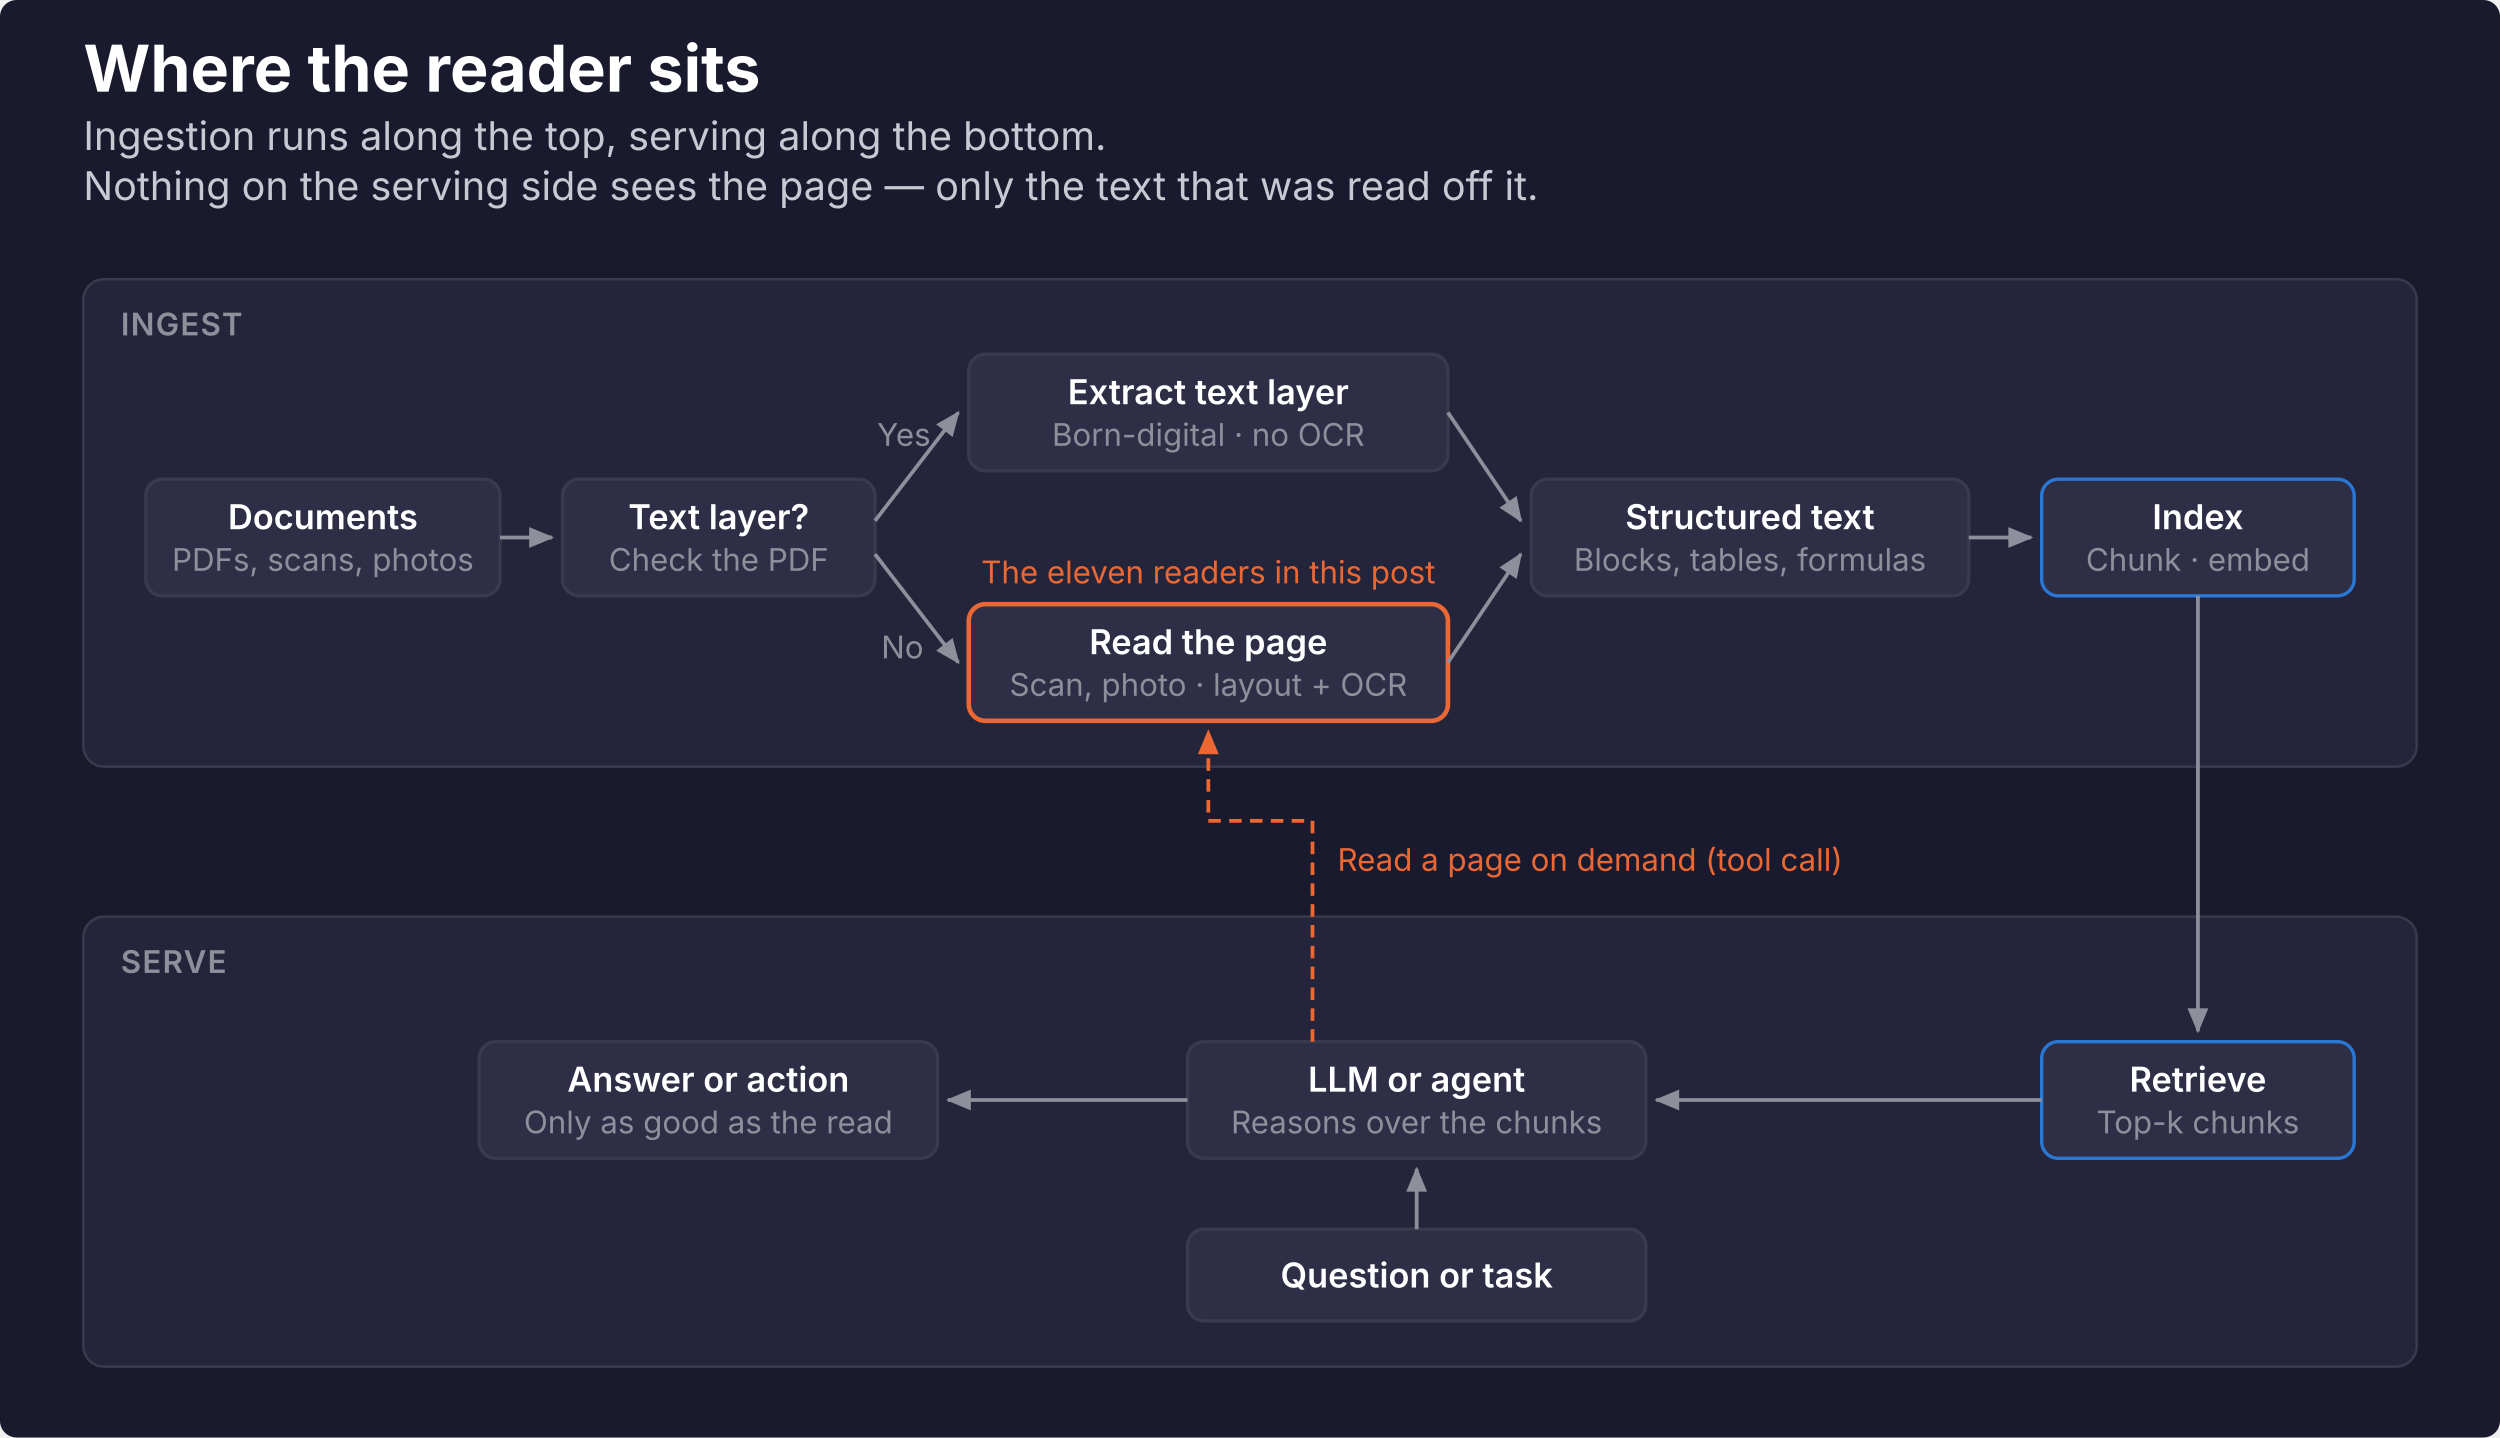
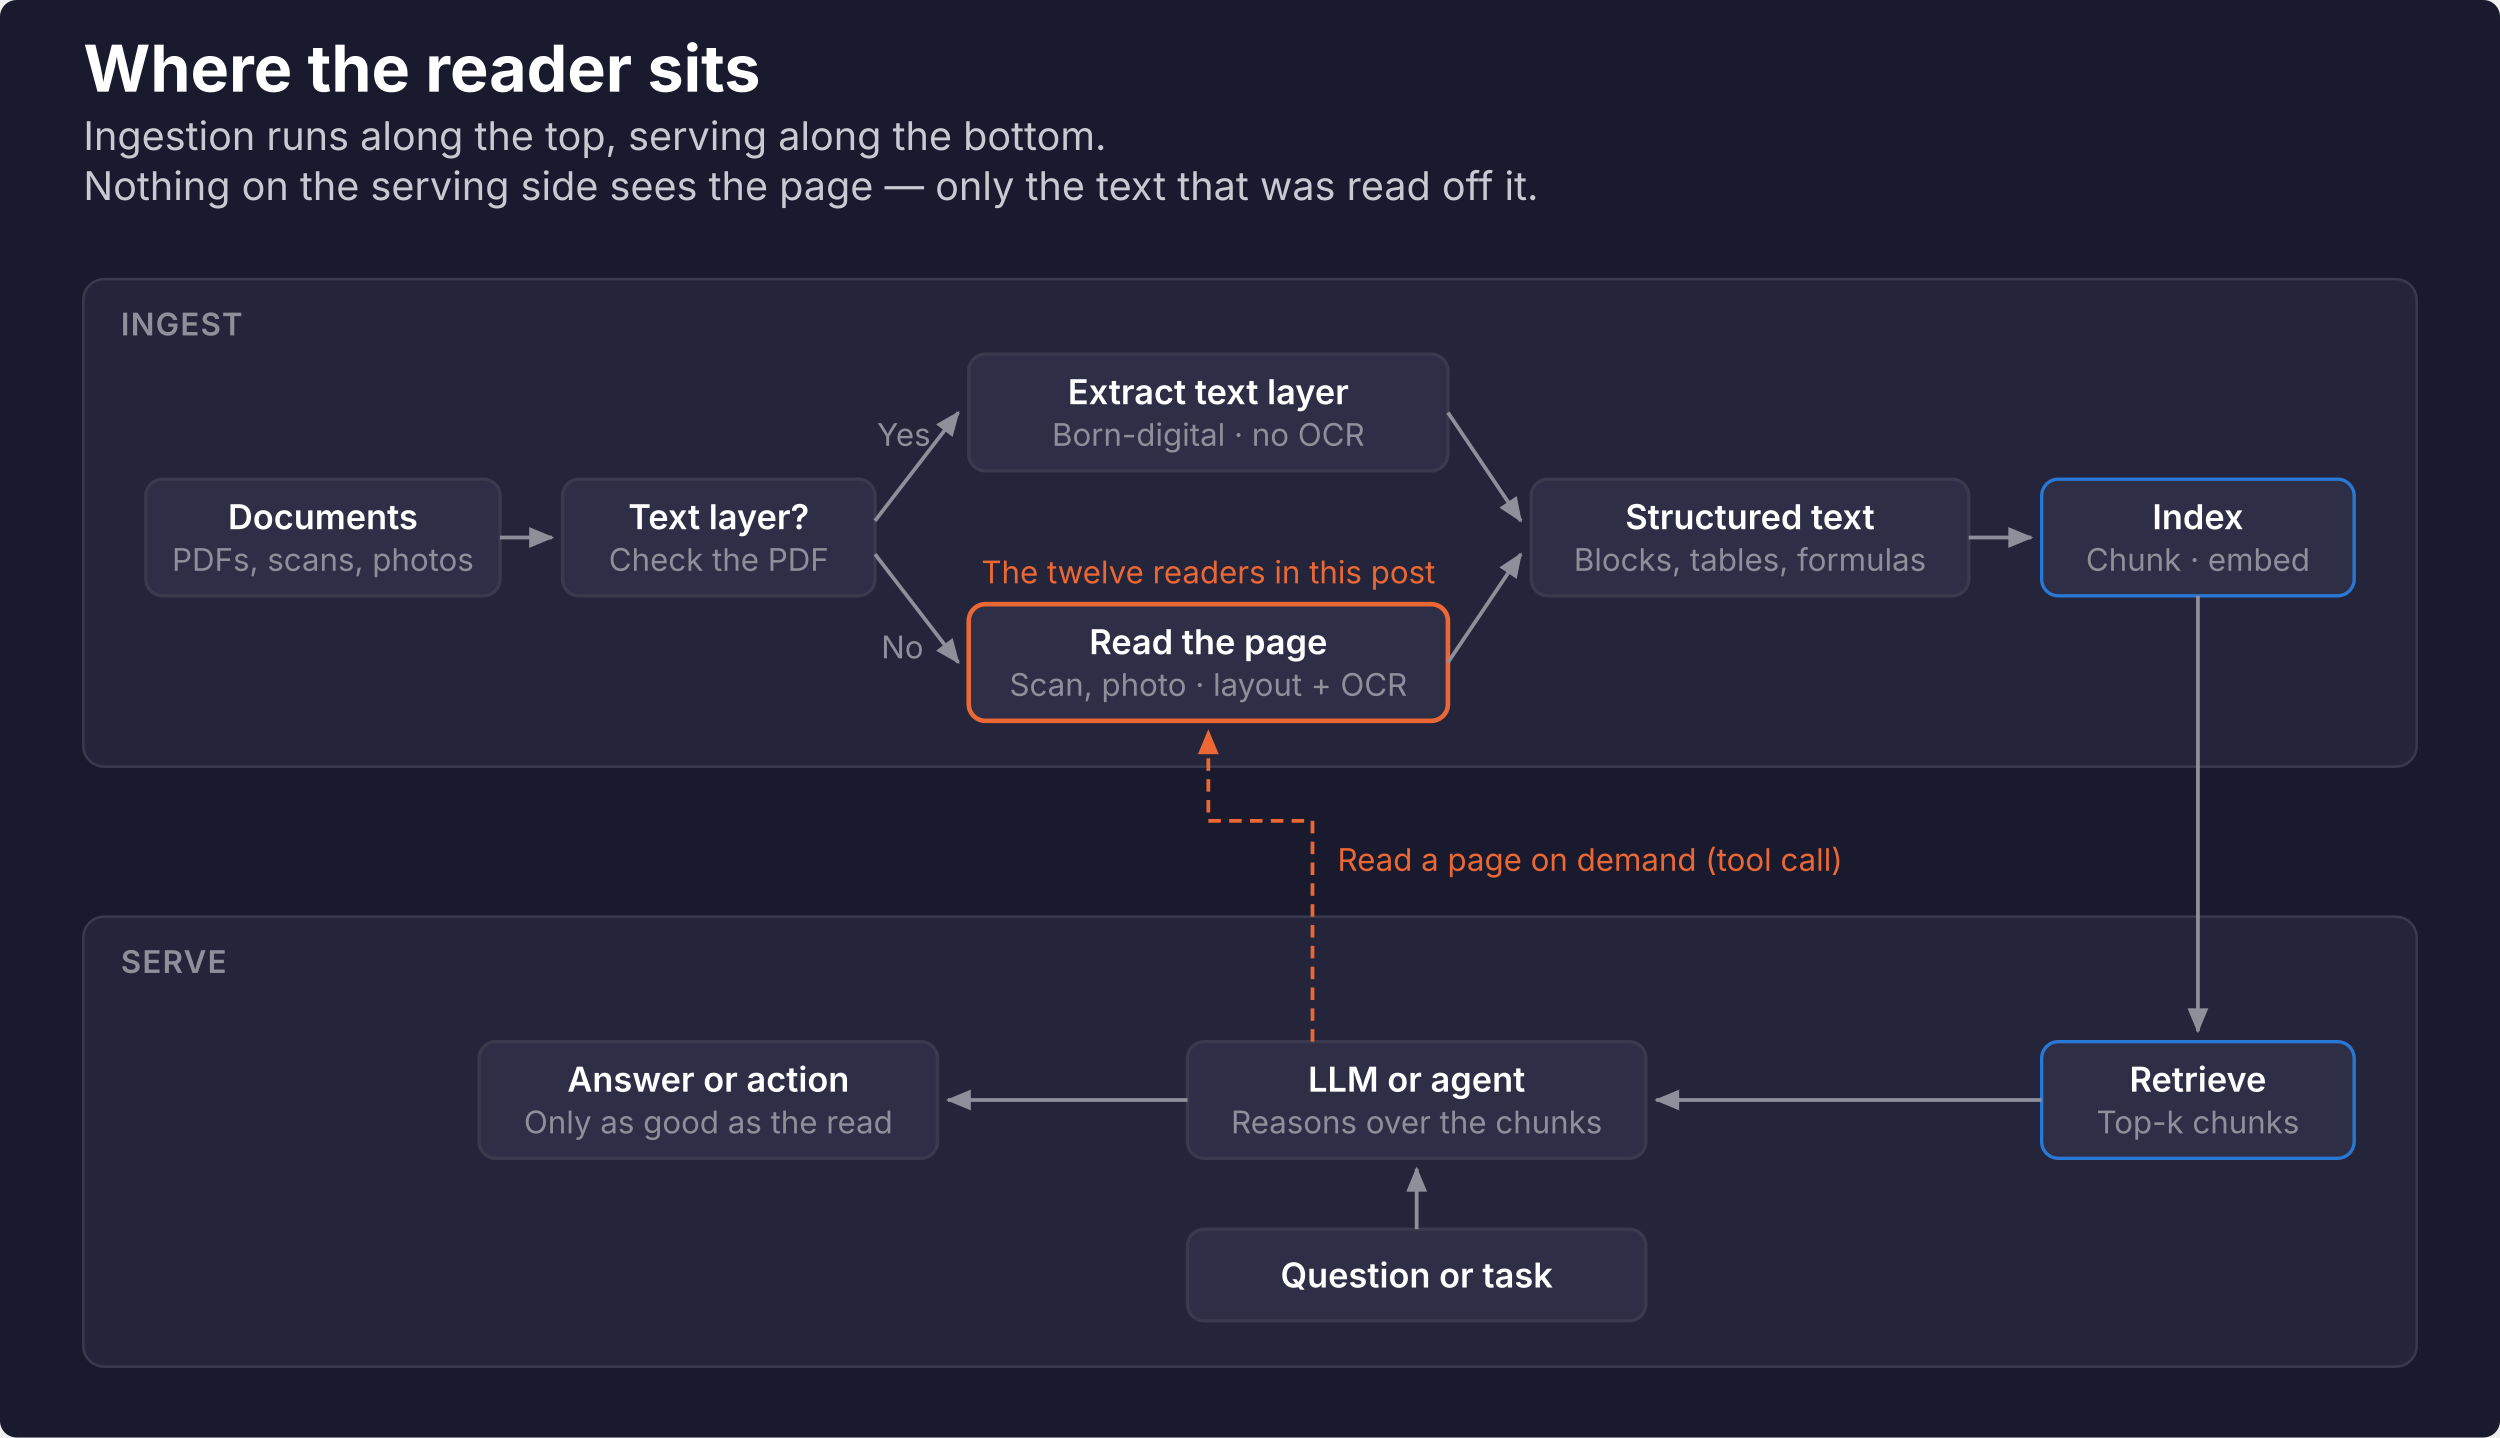
<svg xmlns="http://www.w3.org/2000/svg" width="1200" height="690" viewBox="0 0 1200 690">
  <rect width="100%" height="100%" fill="#1a1a2e" rx="8" />
  <defs>
    <marker id="arc_dark" markerWidth="14" markerHeight="12" refX="11" refY="5" orient="auto" markerUnits="userSpaceOnUse">
      <path d="M0,0 L12,5 L0,10 Z" fill="#8f8f9c" />
    </marker>
    <marker id="aro_dark" markerWidth="14" markerHeight="12" refX="11" refY="5" orient="auto" markerUnits="userSpaceOnUse">
      <path d="M0,0 L12,5 L0,10 Z" fill="#eb6834" />
    </marker>
  </defs>
  <style>text { font-family: -apple-system, BlinkMacSystemFont, "Segoe UI", sans-serif; fill: #c9c9d4; font-size: 18px; }.title { font-size: 31px; font-weight: 700; fill: #ffffff; }.subtitle { font-size: 19px; fill: #c9c9d4; }.lab { fill: #ffffff; font-weight: 600; font-size: 16.5px; }.tiny { font-size: 15px; fill: #8f8f9c; }.band { font-size: 15px; font-weight: 600; letter-spacing: 0.04em; fill: #8f8f9c; }</style>
  <text class="title" x="40" y="44">Where the reader sits</text>
  <text class="subtitle" x="40" y="72">Ingestion runs along the top, serving along the bottom.</text>
  <text class="subtitle" x="40" y="96">Nothing on the serving side sees the page — only the text that was read off it.</text>
  <rect x="40" y="134" width="1120" height="234" rx="10" fill="#24243a" stroke="#3a3a4e" stroke-width="1.2" />
  <text class="band" x="58" y="161">INGEST</text>
  <rect x="70" y="230" width="170" height="56" rx="8" fill="#2e2e46" stroke="#3a3a4e" stroke-width="1.6" />
  <text class="lab" x="155.0" y="254" text-anchor="middle">Documents</text>
  <text class="tiny" x="155.0" y="274" text-anchor="middle">PDFs, scans, photos</text>
  <rect x="270" y="230" width="150" height="56" rx="8" fill="#2e2e46" stroke="#3a3a4e" stroke-width="1.6" />
  <text class="lab" x="345.0" y="254" text-anchor="middle">Text layer?</text>
  <text class="tiny" x="345.0" y="274" text-anchor="middle">Check the PDF</text>
  <rect x="465" y="170" width="230" height="56" rx="8" fill="#2e2e46" stroke="#3a3a4e" stroke-width="1.6" />
  <text class="lab" x="580.0" y="194" text-anchor="middle">Extract text layer</text>
  <text class="tiny" x="580.0" y="214" text-anchor="middle">Born-digital · no OCR</text>
-   <text class="tiny" x="580" y="280" text-anchor="middle" style="fill:#eb6834">The eleven readers in this post</text>
+   <text class="tiny" x="580" y="280" text-anchor="middle" style="fill:#eb6834">The twelve readers in this post</text>
  <rect x="465" y="290" width="230" height="56" rx="8" fill="#2e2e46" stroke="#eb6834" stroke-width="2.2" />
  <text class="lab" x="580.0" y="314" text-anchor="middle">Read the page</text>
  <text class="tiny" x="580.0" y="334" text-anchor="middle">Scan, photo · layout + OCR</text>
  <rect x="735" y="230" width="210" height="56" rx="8" fill="#2e2e46" stroke="#3a3a4e" stroke-width="1.6" />
  <text class="lab" x="840.0" y="254" text-anchor="middle">Structured text</text>
  <text class="tiny" x="840.0" y="274" text-anchor="middle">Blocks, tables, formulas</text>
  <rect x="980" y="230" width="150" height="56" rx="8" fill="#2e2e46" stroke="#2a78d6" stroke-width="1.6" />
  <text class="lab" x="1055.0" y="254" text-anchor="middle">Index</text>
  <text class="tiny" x="1055.0" y="274" text-anchor="middle">Chunk · embed</text>
  <polyline points="240,258 265,258" fill="none" stroke="#8f8f9c" stroke-width="1.8" marker-end="url(#arc_dark)" />
  <polyline points="420,250 460,198" fill="none" stroke="#8f8f9c" stroke-width="1.8" marker-end="url(#arc_dark)" />
  <polyline points="420,266 460,318" fill="none" stroke="#8f8f9c" stroke-width="1.8" marker-end="url(#arc_dark)" />
  <text class="tiny" x="421" y="214">Yes</text>
  <text class="tiny" x="423" y="316">No</text>
  <polyline points="695,198 730,250" fill="none" stroke="#8f8f9c" stroke-width="1.8" marker-end="url(#arc_dark)" />
  <polyline points="695,318 730,266" fill="none" stroke="#8f8f9c" stroke-width="1.8" marker-end="url(#arc_dark)" />
  <polyline points="945,258 975,258" fill="none" stroke="#8f8f9c" stroke-width="1.8" marker-end="url(#arc_dark)" />
  <rect x="40" y="440" width="1120" height="216" rx="10" fill="#24243a" stroke="#3a3a4e" stroke-width="1.2" />
  <text class="band" x="58" y="467">SERVE</text>
  <rect x="980" y="500" width="150" height="56" rx="8" fill="#2e2e46" stroke="#2a78d6" stroke-width="1.6" />
  <text class="lab" x="1055.0" y="524" text-anchor="middle">Retrieve</text>
  <text class="tiny" x="1055.0" y="544" text-anchor="middle">Top-k chunks</text>
  <rect x="570" y="500" width="220" height="56" rx="8" fill="#2e2e46" stroke="#3a3a4e" stroke-width="1.6" />
  <text class="lab" x="680.0" y="524" text-anchor="middle">LLM or agent</text>
  <text class="tiny" x="680.0" y="544" text-anchor="middle">Reasons over the chunks</text>
  <rect x="230" y="500" width="220" height="56" rx="8" fill="#2e2e46" stroke="#3a3a4e" stroke-width="1.6" />
  <text class="lab" x="340.0" y="524" text-anchor="middle">Answer or action</text>
  <text class="tiny" x="340.0" y="544" text-anchor="middle">Only as good as the read</text>
  <rect x="570" y="590" width="220" height="44" rx="8" fill="#2e2e46" stroke="#3a3a4e" stroke-width="1.6" />
  <text class="lab" x="680.0" y="618.0" text-anchor="middle">Question or task</text>
  <polyline points="1055,286 1055,495" fill="none" stroke="#8f8f9c" stroke-width="1.8" marker-end="url(#arc_dark)" />
  <polyline points="980,528 795,528" fill="none" stroke="#8f8f9c" stroke-width="1.8" marker-end="url(#arc_dark)" />
  <polyline points="570,528 455,528" fill="none" stroke="#8f8f9c" stroke-width="1.8" marker-end="url(#arc_dark)" />
  <polyline points="680,590 680,561" fill="none" stroke="#8f8f9c" stroke-width="1.8" marker-end="url(#arc_dark)" />
  <polyline points="630,500 630,394 580,394 580,351" fill="none" stroke="#eb6834" stroke-width="1.8" stroke-dasharray="6 4" marker-end="url(#aro_dark)" />
  <text class="tiny" x="642" y="418" style="fill:#eb6834">Read a page on demand (tool call)</text>
</svg>
